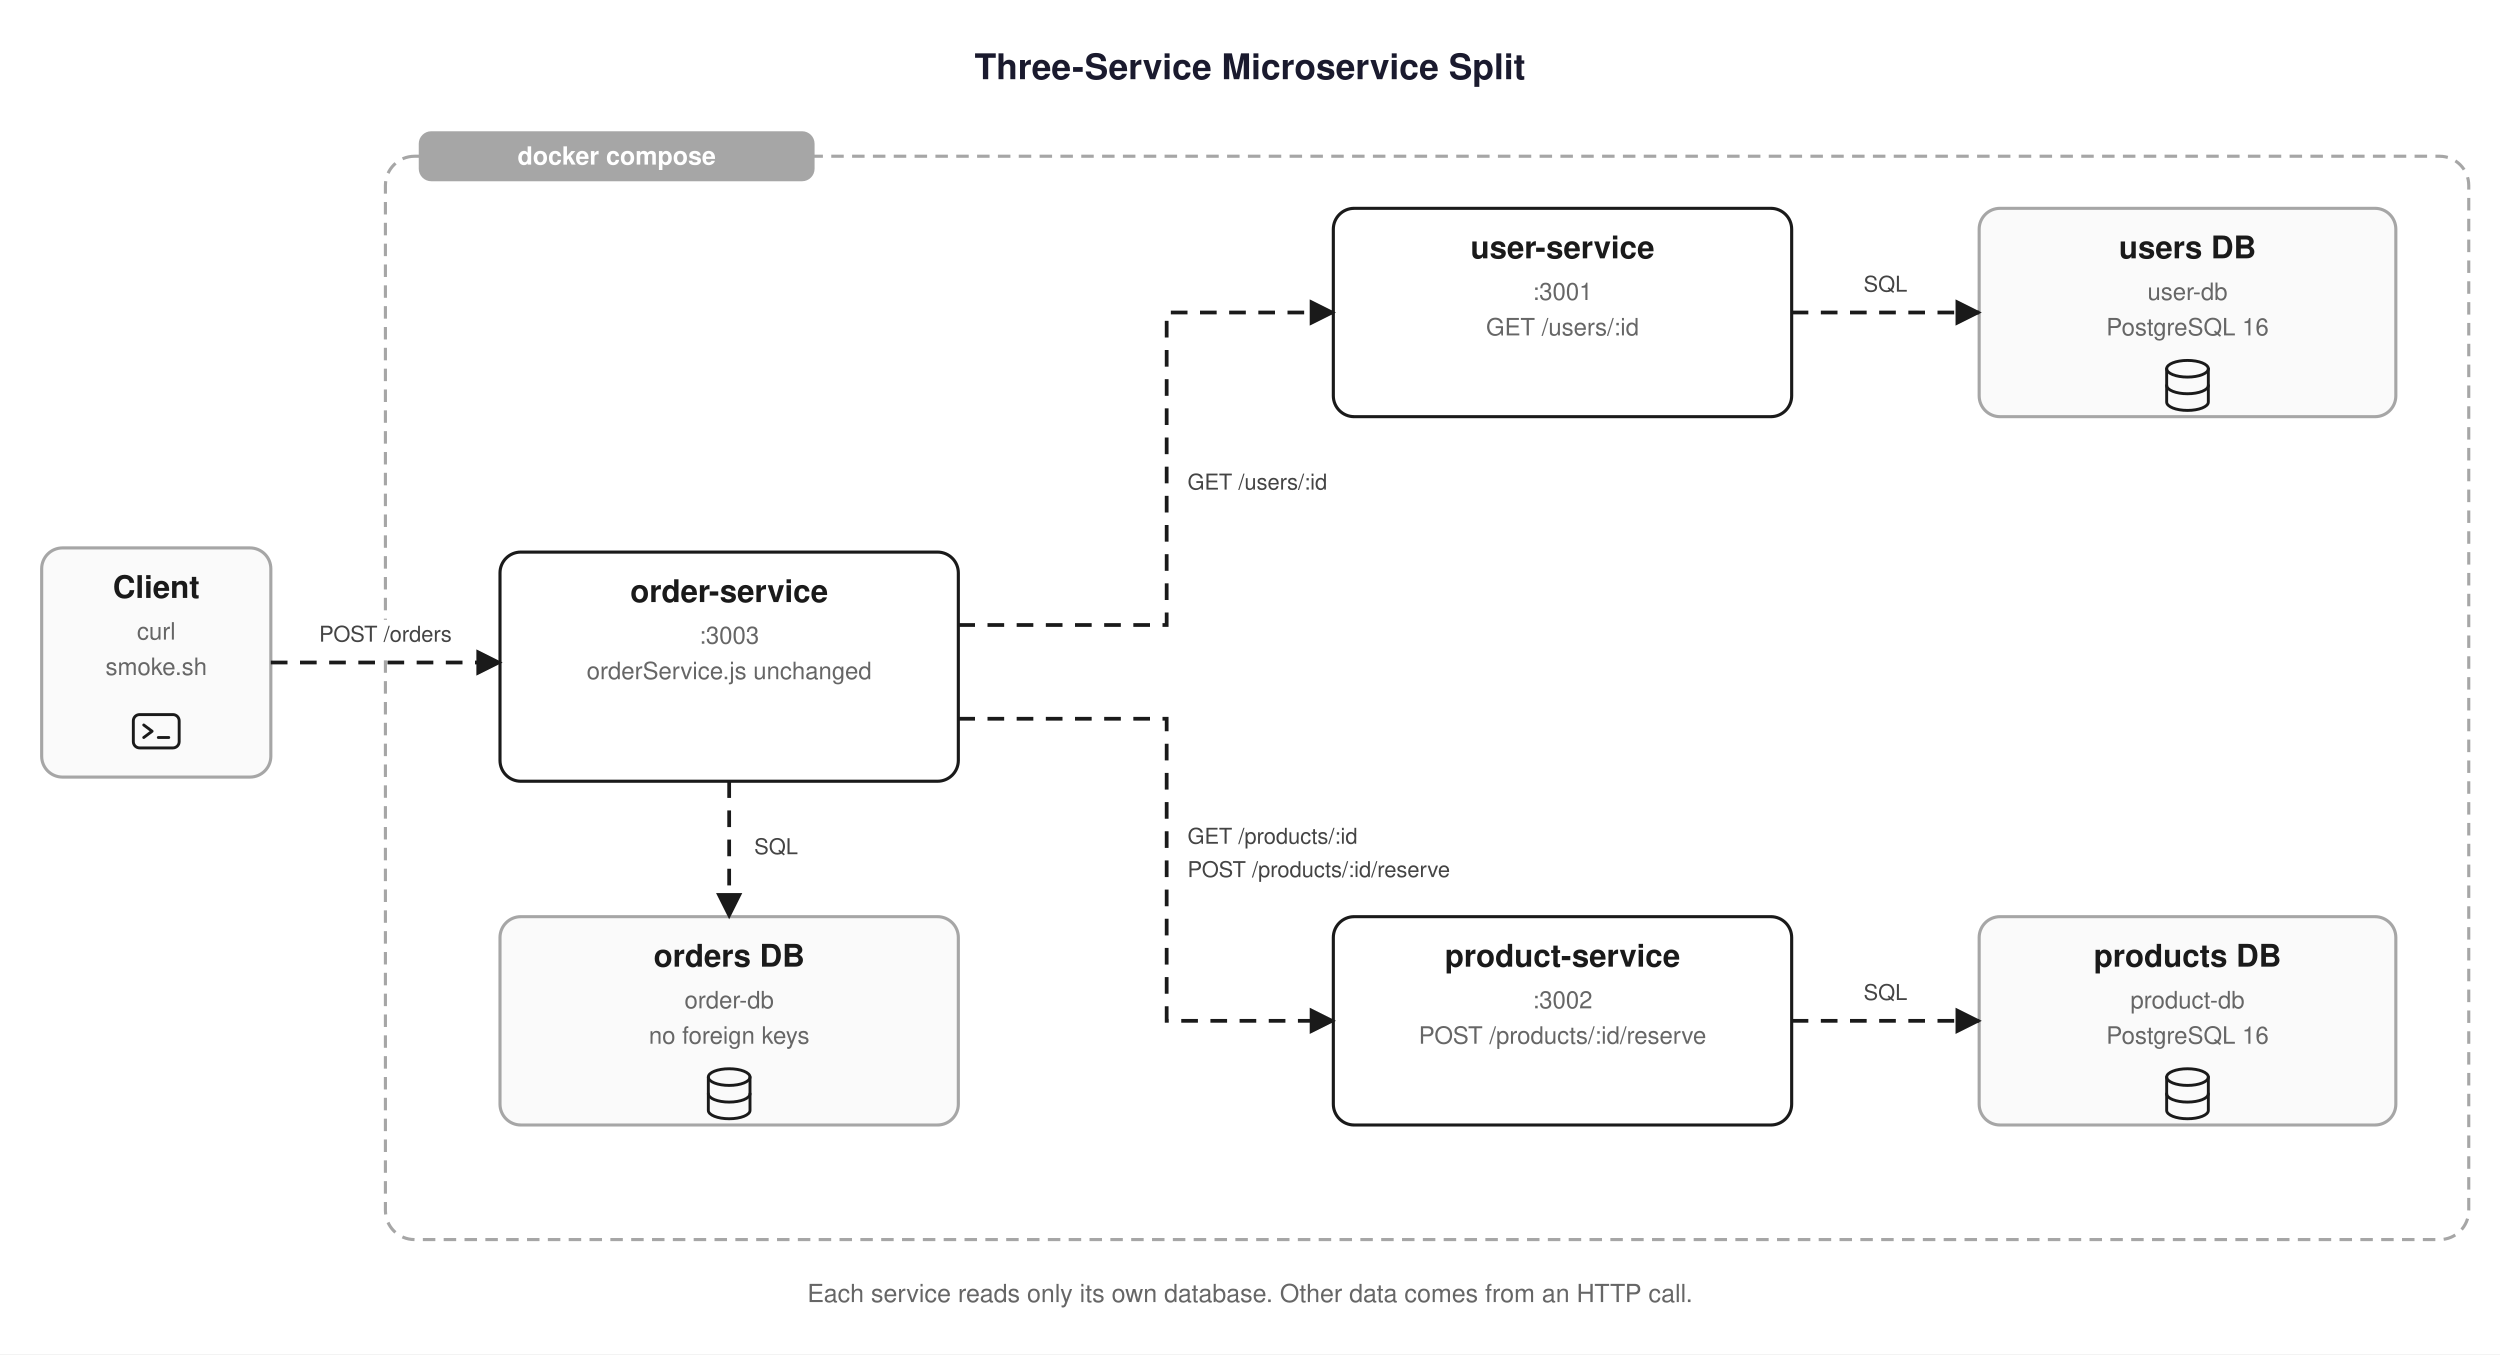
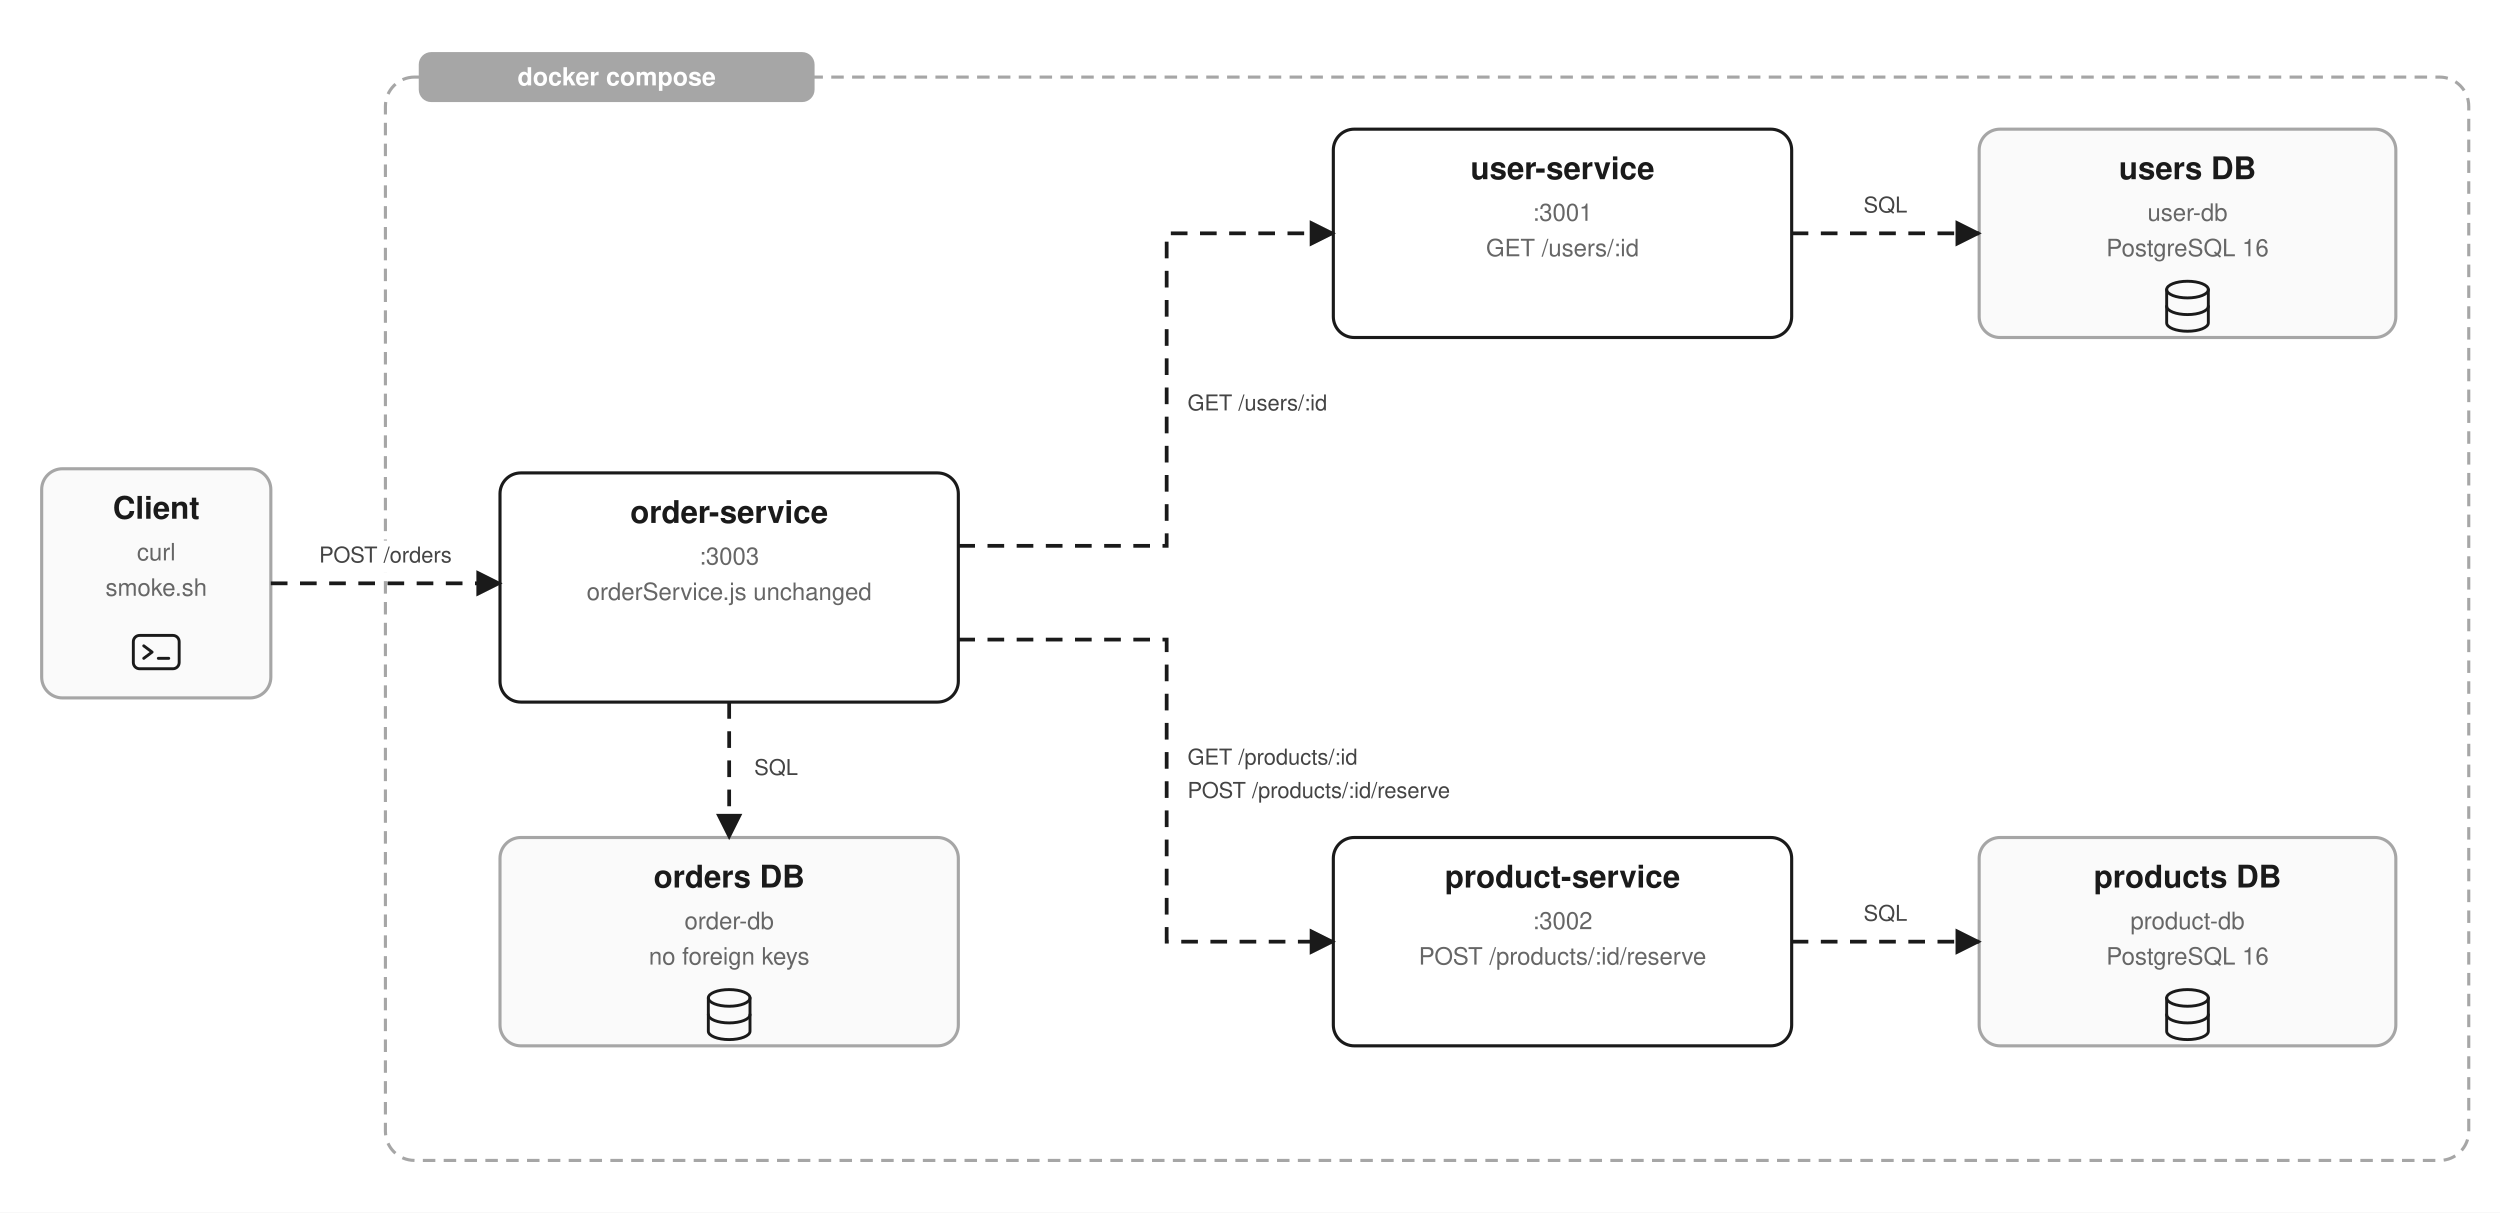
- <svg xmlns="http://www.w3.org/2000/svg" viewBox="0 0 1200 650" font-family="Helvetica, Arial, sans-serif">
-   <rect x="0" y="0" width="1200" height="650" fill="#ffffff" />
+ <svg xmlns="http://www.w3.org/2000/svg" viewBox="0 38 1200 582" font-family="Helvetica, Arial, sans-serif">
+   <rect x="0" y="38" width="1200" height="582" fill="#ffffff" />
  <defs>
    <marker id="arrow" viewBox="0 0 10 10" refX="9" refY="5" markerWidth="7" markerHeight="7" orient="auto-start-reverse">
      <path d="M0,0 L10,5 L0,10 z" fill="#1a1a1a" />
    </marker>
    <marker id="arrow-orange" viewBox="0 0 10 10" refX="9" refY="5" markerWidth="7" markerHeight="7" orient="auto-start-reverse">
      <path d="M0,0 L10,5 L0,10 z" fill="#e36209" />
    </marker>
    <marker id="arrow-teal" viewBox="0 0 10 10" refX="9" refY="5" markerWidth="7" markerHeight="7" orient="auto-start-reverse">
      <path d="M0,0 L10,5 L0,10 z" fill="#0e7490" />
    </marker>
    <marker id="arrow-red" viewBox="0 0 10 10" refX="9" refY="5" markerWidth="7" markerHeight="7" orient="auto-start-reverse">
      <path d="M0,0 L10,5 L0,10 z" fill="#b91c1c" />
    </marker>
    <marker id="arrow-grey" viewBox="0 0 10 10" refX="9" refY="5" markerWidth="7" markerHeight="7" orient="auto-start-reverse">
      <path d="M0,0 L10,5 L0,10 z" fill="#888888" />
    </marker>
  </defs>
-   <text x="600" y="38" font-size="17" font-weight="700" fill="#1a1a2e" text-anchor="middle">Three-Service Microservice Split</text>
  <rect x="20" y="263" width="110" height="110" rx="10" ry="10" fill="#fafafa" stroke="#a6a6a6" stroke-width="1.5" />
  <text x="75.0" y="287" font-size="15" font-weight="700" fill="#1a1a1a" text-anchor="middle">Client</text>
  <text x="75.0" y="307" font-size="11.5" font-weight="400" fill="#666666" text-anchor="middle">curl</text>
  <text x="75.0" y="324" font-size="11.5" font-weight="400" fill="#666666" text-anchor="middle">smoke.sh</text>
  <g transform="translate(75,351)" stroke="#1a1a1a" stroke-width="1.4" fill="none" stroke-linecap="round" stroke-linejoin="round">
    <rect x="-11" y="-8" width="22" height="16" rx="3" />
    <path d="M-6,-3 L-2,0 L-6,3" />
    <line x1="1" y1="3" x2="6" y2="3" />
  </g>
  <rect x="185" y="75" width="1000" height="520" rx="14" ry="14" fill="none" stroke="#a6a6a6" stroke-width="1.5" stroke-dasharray="6,4" />
  <rect x="201" y="63" width="190" height="24" rx="6" ry="6" fill="#a6a6a6" stroke="none" />
  <text x="296.0" y="79" font-size="12" font-weight="700" fill="#ffffff" text-anchor="middle">docker compose</text>
  <rect x="240" y="265" width="220" height="110" rx="10" ry="10" fill="#ffffff" stroke="#1a1a1a" stroke-width="1.5" />
  <text x="350.0" y="289" font-size="15" font-weight="700" fill="#1a1a1a" text-anchor="middle">order-service</text>
  <text x="350.0" y="309" font-size="11.5" font-weight="400" fill="#666666" text-anchor="middle">:3003</text>
  <text x="350.0" y="326" font-size="11.5" font-weight="400" fill="#666666" text-anchor="middle">orderService.js unchanged</text>
  <rect x="640" y="100" width="220" height="100" rx="10" ry="10" fill="#ffffff" stroke="#1a1a1a" stroke-width="1.5" />
  <text x="750.0" y="124" font-size="15" font-weight="700" fill="#1a1a1a" text-anchor="middle">user-service</text>
  <text x="750.0" y="144" font-size="11.5" font-weight="400" fill="#666666" text-anchor="middle">:3001</text>
  <text x="750.0" y="161" font-size="11.5" font-weight="400" fill="#666666" text-anchor="middle">GET /users/:id</text>
  <rect x="640" y="440" width="220" height="100" rx="10" ry="10" fill="#ffffff" stroke="#1a1a1a" stroke-width="1.5" />
  <text x="750.0" y="464" font-size="15" font-weight="700" fill="#1a1a1a" text-anchor="middle">product-service</text>
  <text x="750.0" y="484" font-size="11.5" font-weight="400" fill="#666666" text-anchor="middle">:3002</text>
  <text x="750.0" y="501" font-size="11.5" font-weight="400" fill="#666666" text-anchor="middle">POST /products/:id/reserve</text>
  <rect x="950" y="100" width="200" height="100" rx="10" ry="10" fill="#fafafa" stroke="#a6a6a6" stroke-width="1.5" />
  <text x="1050.0" y="124" font-size="15" font-weight="700" fill="#1a1a1a" text-anchor="middle">users DB</text>
  <text x="1050.0" y="144" font-size="11.5" font-weight="400" fill="#666666" text-anchor="middle">user-db</text>
  <text x="1050.0" y="161" font-size="11.5" font-weight="400" fill="#666666" text-anchor="middle">PostgreSQL 16</text>
  <g transform="translate(1050,185)" stroke="#1a1a1a" stroke-width="1.4" fill="none" stroke-linecap="round" stroke-linejoin="round">
    <ellipse cx="0" cy="-8" rx="10" ry="4" />
    <path d="M-10,-8 V8 A10,4 0 0 0 10,8 V-8" />
    <path d="M-10,0 A10,4 0 0 0 10,0" />
  </g>
  <rect x="950" y="440" width="200" height="100" rx="10" ry="10" fill="#fafafa" stroke="#a6a6a6" stroke-width="1.5" />
  <text x="1050.0" y="464" font-size="15" font-weight="700" fill="#1a1a1a" text-anchor="middle">products DB</text>
  <text x="1050.0" y="484" font-size="11.5" font-weight="400" fill="#666666" text-anchor="middle">product-db</text>
  <text x="1050.0" y="501" font-size="11.5" font-weight="400" fill="#666666" text-anchor="middle">PostgreSQL 16</text>
  <g transform="translate(1050,525)" stroke="#1a1a1a" stroke-width="1.4" fill="none" stroke-linecap="round" stroke-linejoin="round">
    <ellipse cx="0" cy="-8" rx="10" ry="4" />
    <path d="M-10,-8 V8 A10,4 0 0 0 10,8 V-8" />
    <path d="M-10,0 A10,4 0 0 0 10,0" />
  </g>
  <rect x="240" y="440" width="220" height="100" rx="10" ry="10" fill="#fafafa" stroke="#a6a6a6" stroke-width="1.5" />
  <text x="350.0" y="464" font-size="15" font-weight="700" fill="#1a1a1a" text-anchor="middle">orders DB</text>
  <text x="350.0" y="484" font-size="11.5" font-weight="400" fill="#666666" text-anchor="middle">order-db</text>
  <text x="350.0" y="501" font-size="11.5" font-weight="400" fill="#666666" text-anchor="middle">no foreign keys</text>
  <g transform="translate(350,525)" stroke="#1a1a1a" stroke-width="1.4" fill="none" stroke-linecap="round" stroke-linejoin="round">
    <ellipse cx="0" cy="-8" rx="10" ry="4" />
    <path d="M-10,-8 V8 A10,4 0 0 0 10,8 V-8" />
    <path d="M-10,0 A10,4 0 0 0 10,0" />
  </g>
  <path d="M 130,318 H 240" fill="none" stroke="#1a1a1a" stroke-width="1.8" stroke-dasharray="8,6" marker-end="url(#arrow)">
    <animate attributeName="stroke-dashoffset" values="14;0" dur="0.8s" repeatCount="indefinite" />
  </path>
  <rect x="146" y="297.5" width="79" height="15.5" rx="3" ry="3" fill="#ffffff" stroke="none" />
  <text x="185" y="308" font-size="10.5" font-weight="400" fill="#444444" text-anchor="middle">POST /orders</text>
  <path d="M 460,300 H 560 V 150 H 640" fill="none" stroke="#1a1a1a" stroke-width="1.8" stroke-dasharray="8,6" marker-end="url(#arrow)">
    <animate attributeName="stroke-dashoffset" values="14;0" dur="1.2s" repeatCount="indefinite" />
  </path>
  <rect x="566" y="224.5" width="90" height="15.5" rx="3" ry="3" fill="#ffffff" stroke="none" />
  <text x="570" y="235" font-size="10.5" font-weight="400" fill="#444444" text-anchor="start">GET /users/:id</text>
  <path d="M 460,345 H 560 V 490 H 640" fill="none" stroke="#1a1a1a" stroke-width="1.8" stroke-dasharray="8,6" marker-end="url(#arrow)">
    <animate attributeName="stroke-dashoffset" values="14;0" dur="1.2s" repeatCount="indefinite" />
  </path>
  <rect x="566" y="394.5" width="108" height="15.5" rx="3" ry="3" fill="#ffffff" stroke="none" />
  <text x="570" y="405" font-size="10.5" font-weight="400" fill="#444444" text-anchor="start">GET /products/:id</text>
  <rect x="566" y="410.5" width="161" height="15.5" rx="3" ry="3" fill="#ffffff" stroke="none" />
  <text x="570" y="421" font-size="10.5" font-weight="400" fill="#444444" text-anchor="start">POST /products/:id/reserve</text>
  <path d="M 350,375 V 440" fill="none" stroke="#1a1a1a" stroke-width="1.8" stroke-dasharray="8,6" marker-end="url(#arrow)">
    <animate attributeName="stroke-dashoffset" values="14;0" dur="0.8s" repeatCount="indefinite" />
  </path>
  <text x="362" y="410" font-size="10.5" font-weight="400" fill="#444444" text-anchor="start">SQL</text>
  <path d="M 860,150 H 950" fill="none" stroke="#1a1a1a" stroke-width="1.8" stroke-dasharray="8,6" marker-end="url(#arrow)">
    <animate attributeName="stroke-dashoffset" values="14;0" dur="0.8s" repeatCount="indefinite" />
  </path>
  <rect x="892" y="129.5" width="26" height="15.5" rx="3" ry="3" fill="#ffffff" stroke="none" />
  <text x="905" y="140" font-size="10.5" font-weight="400" fill="#444444" text-anchor="middle">SQL</text>
  <path d="M 860,490 H 950" fill="none" stroke="#1a1a1a" stroke-width="1.8" stroke-dasharray="8,6" marker-end="url(#arrow)">
    <animate attributeName="stroke-dashoffset" values="14;0" dur="0.8s" repeatCount="indefinite" />
  </path>
  <rect x="892" y="469.5" width="26" height="15.5" rx="3" ry="3" fill="#ffffff" stroke="none" />
  <text x="905" y="480" font-size="10.5" font-weight="400" fill="#444444" text-anchor="middle">SQL</text>
-   <text x="600" y="625" font-size="12" font-weight="400" fill="#666666" text-anchor="middle">Each service reads only its own database. Other data comes from an HTTP call.</text>
</svg>
